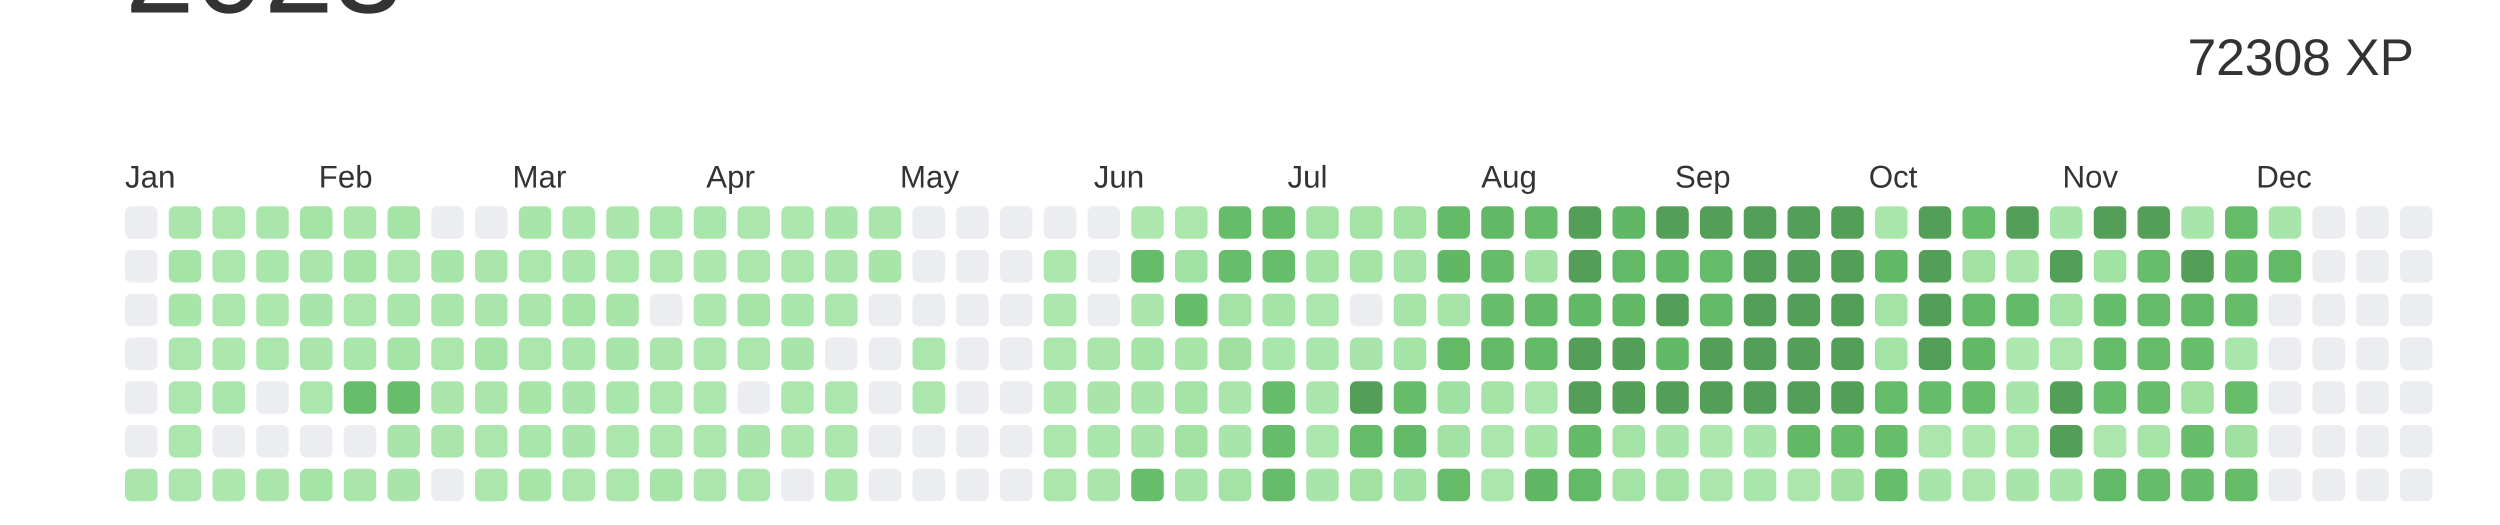
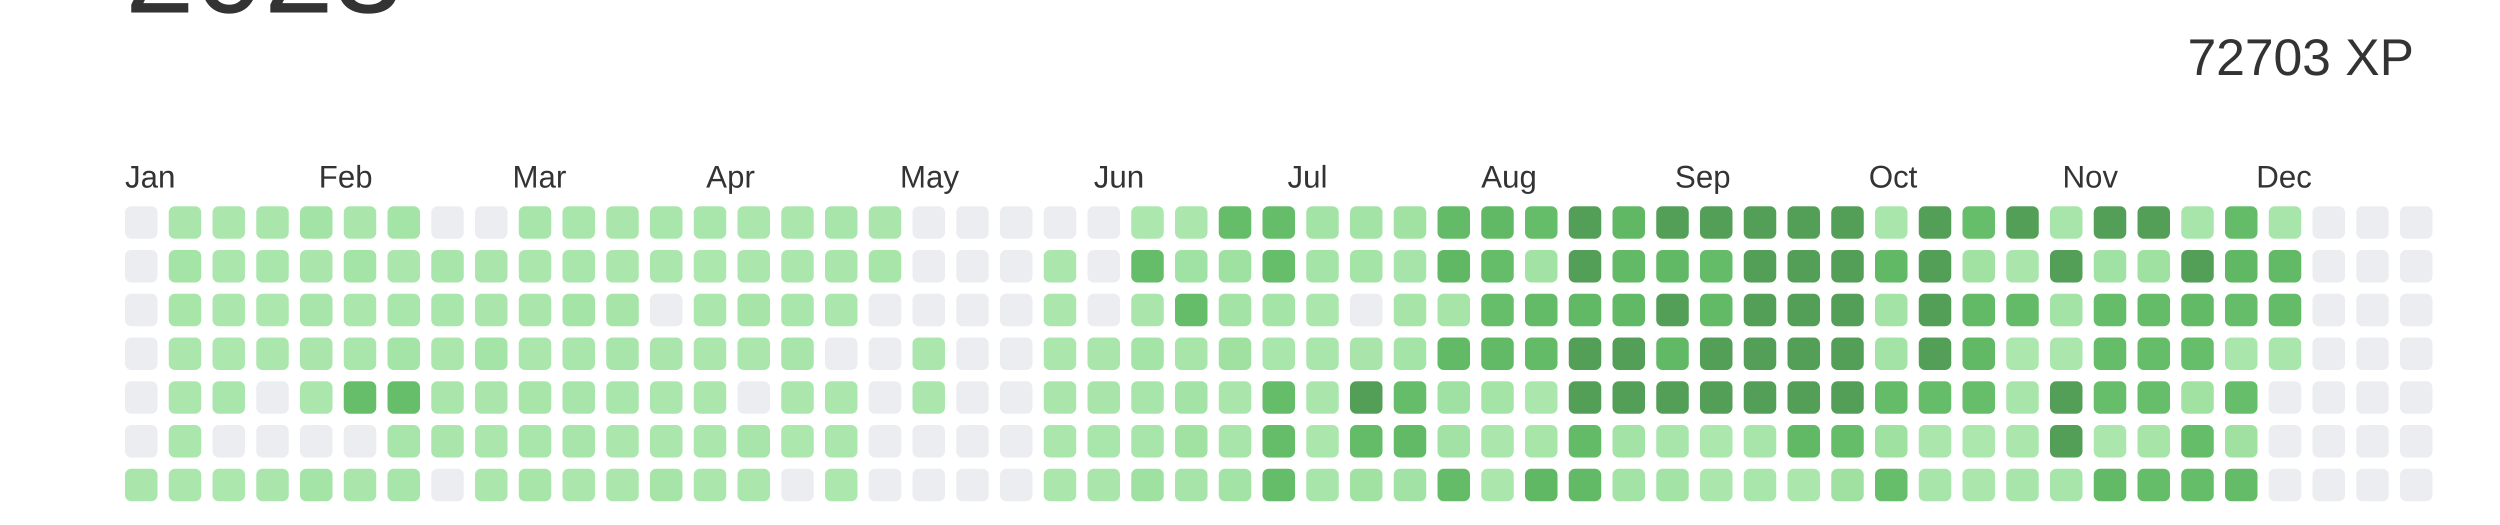
<svg xmlns="http://www.w3.org/2000/svg" baseProfile="full" height="42mm" version="1.1" viewBox="0,0,200,42" width="200mm">
  <defs />
  <rect fill="#ffffff" height="42" width="200" x="0" y="0" />
  <text alignment-baseline="hanging" fill="#333333" style="font-size:10.0px; font-family:Arial;" x="10" y="1">2023</text>
-   <text alignment-baseline="hanging" fill="#333333" style="font-size:4.125px; font-family:Arial;" x="175" y="6">72308 XP</text>
+   <text alignment-baseline="hanging" fill="#333333" style="font-size:4.125px; font-family:Arial;" x="175" y="6">72703 XP</text>
  <text fill="#333333" style="font-size:2.5px; font-family:Arial" x="10.0" y="15">Jan</text>
  <text fill="#333333" style="font-size:2.5px; font-family:Arial" x="25.5" y="15">Feb</text>
  <text fill="#333333" style="font-size:2.5px; font-family:Arial" x="41.0" y="15">Mar</text>
  <text fill="#333333" style="font-size:2.5px; font-family:Arial" x="56.5" y="15">Apr</text>
  <text fill="#333333" style="font-size:2.5px; font-family:Arial" x="72.0" y="15">May</text>
  <text fill="#333333" style="font-size:2.5px; font-family:Arial" x="87.5" y="15">Jun</text>
  <text fill="#333333" style="font-size:2.5px; font-family:Arial" x="103.0" y="15">Jul</text>
  <text fill="#333333" style="font-size:2.5px; font-family:Arial" x="118.5" y="15">Aug</text>
  <text fill="#333333" style="font-size:2.5px; font-family:Arial" x="134.0" y="15">Sep</text>
  <text fill="#333333" style="font-size:2.5px; font-family:Arial" x="149.5" y="15">Oct</text>
  <text fill="#333333" style="font-size:2.5px; font-family:Arial" x="165.0" y="15">Nov</text>
  <text fill="#333333" style="font-size:2.5px; font-family:Arial" x="180.5" y="15">Dec</text>
  <rect fill="#EBEDF0" height="2.6" rx="0.5" ry="0.5" width="2.6" x="10.0" y="16.5" />
  <rect fill="#EBEDF0" height="2.6" rx="0.5" ry="0.5" width="2.6" x="10.0" y="20.0" />
  <rect fill="#EBEDF0" height="2.6" rx="0.5" ry="0.5" width="2.6" x="10.0" y="23.5" />
  <rect fill="#EBEDF0" height="2.6" rx="0.5" ry="0.5" width="2.6" x="10.0" y="27.0" />
  <rect fill="#EBEDF0" height="2.6" rx="0.5" ry="0.5" width="2.6" x="10.0" y="30.5" />
  <rect fill="#EBEDF0" height="2.6" rx="0.5" ry="0.5" width="2.6" x="10.0" y="34.0" />
  <rect fill="#aae6ac" height="2.6" rx="0.5" ry="0.5" width="2.6" x="10.0" y="37.5" />
  <rect fill="#aae6ac" height="2.6" rx="0.5" ry="0.5" width="2.6" x="13.5" y="16.5" />
  <rect fill="#a5e4a7" height="2.6" rx="0.5" ry="0.5" width="2.6" x="13.5" y="20.0" />
  <rect fill="#a7e5a9" height="2.6" rx="0.5" ry="0.5" width="2.6" x="13.5" y="23.5" />
  <rect fill="#abe7ad" height="2.6" rx="0.5" ry="0.5" width="2.6" x="13.5" y="27.0" />
  <rect fill="#abe7ad" height="2.6" rx="0.5" ry="0.5" width="2.6" x="13.5" y="30.5" />
  <rect fill="#abe7ad" height="2.6" rx="0.5" ry="0.5" width="2.6" x="13.5" y="34.0" />
  <rect fill="#abe7ad" height="2.6" rx="0.5" ry="0.5" width="2.6" x="13.5" y="37.5" />
  <rect fill="#abe6ad" height="2.6" rx="0.5" ry="0.5" width="2.6" x="17.0" y="16.5" />
  <rect fill="#abe6ad" height="2.6" rx="0.5" ry="0.5" width="2.6" x="17.0" y="20.0" />
  <rect fill="#abe7ad" height="2.6" rx="0.5" ry="0.5" width="2.6" x="17.0" y="23.5" />
  <rect fill="#ace7ae" height="2.6" rx="0.5" ry="0.5" width="2.6" x="17.0" y="27.0" />
  <rect fill="#a9e6ab" height="2.6" rx="0.5" ry="0.5" width="2.6" x="17.0" y="30.5" />
  <rect fill="#EBEDF0" height="2.6" rx="0.5" ry="0.5" width="2.6" x="17.0" y="34.0" />
  <rect fill="#ace7ae" height="2.6" rx="0.5" ry="0.5" width="2.6" x="17.0" y="37.5" />
  <rect fill="#aae6ac" height="2.6" rx="0.5" ry="0.5" width="2.6" x="20.5" y="16.5" />
  <rect fill="#a9e6ab" height="2.6" rx="0.5" ry="0.5" width="2.6" x="20.5" y="20.0" />
  <rect fill="#ace7ae" height="2.6" rx="0.5" ry="0.5" width="2.6" x="20.5" y="23.5" />
  <rect fill="#abe7ad" height="2.6" rx="0.5" ry="0.5" width="2.6" x="20.5" y="27.0" />
  <rect fill="#EBEDF0" height="2.6" rx="0.5" ry="0.5" width="2.6" x="20.5" y="30.5" />
  <rect fill="#EBEDF0" height="2.6" rx="0.5" ry="0.5" width="2.6" x="20.5" y="34.0" />
  <rect fill="#aae6ac" height="2.6" rx="0.5" ry="0.5" width="2.6" x="20.5" y="37.5" />
  <rect fill="#a4e3a6" height="2.6" rx="0.5" ry="0.5" width="2.6" x="24.0" y="16.5" />
  <rect fill="#aae6ac" height="2.6" rx="0.5" ry="0.5" width="2.6" x="24.0" y="20.0" />
  <rect fill="#a8e5aa" height="2.6" rx="0.5" ry="0.5" width="2.6" x="24.0" y="23.5" />
  <rect fill="#aae6ac" height="2.6" rx="0.5" ry="0.5" width="2.6" x="24.0" y="27.0" />
  <rect fill="#abe6ad" height="2.6" rx="0.5" ry="0.5" width="2.6" x="24.0" y="30.5" />
  <rect fill="#EBEDF0" height="2.6" rx="0.5" ry="0.5" width="2.6" x="24.0" y="34.0" />
  <rect fill="#a4e4a7" height="2.6" rx="0.5" ry="0.5" width="2.6" x="24.0" y="37.5" />
  <rect fill="#aae6ac" height="2.6" rx="0.5" ry="0.5" width="2.6" x="27.5" y="16.5" />
  <rect fill="#a5e4a7" height="2.6" rx="0.5" ry="0.5" width="2.6" x="27.5" y="20.0" />
  <rect fill="#abe6ad" height="2.6" rx="0.5" ry="0.5" width="2.6" x="27.5" y="23.5" />
  <rect fill="#a9e6ab" height="2.6" rx="0.5" ry="0.5" width="2.6" x="27.5" y="27.0" />
  <rect fill="#66be6a" height="2.6" rx="0.5" ry="0.5" width="2.6" x="27.5" y="30.5" />
  <rect fill="#EBEDF0" height="2.6" rx="0.5" ry="0.5" width="2.6" x="27.5" y="34.0" />
  <rect fill="#aae6ac" height="2.6" rx="0.5" ry="0.5" width="2.6" x="27.5" y="37.5" />
  <rect fill="#a5e4a7" height="2.6" rx="0.5" ry="0.5" width="2.6" x="31.0" y="16.5" />
  <rect fill="#abe7ad" height="2.6" rx="0.5" ry="0.5" width="2.6" x="31.0" y="20.0" />
  <rect fill="#a9e6ab" height="2.6" rx="0.5" ry="0.5" width="2.6" x="31.0" y="23.5" />
  <rect fill="#a4e4a7" height="2.6" rx="0.5" ry="0.5" width="2.6" x="31.0" y="27.0" />
  <rect fill="#66be6a" height="2.6" rx="0.5" ry="0.5" width="2.6" x="31.0" y="30.5" />
  <rect fill="#a8e5aa" height="2.6" rx="0.5" ry="0.5" width="2.6" x="31.0" y="34.0" />
  <rect fill="#a7e5aa" height="2.6" rx="0.5" ry="0.5" width="2.6" x="31.0" y="37.5" />
  <rect fill="#EBEDF0" height="2.6" rx="0.5" ry="0.5" width="2.6" x="34.5" y="16.5" />
  <rect fill="#a8e5ab" height="2.6" rx="0.5" ry="0.5" width="2.6" x="34.5" y="20.0" />
  <rect fill="#a9e6ab" height="2.6" rx="0.5" ry="0.5" width="2.6" x="34.5" y="23.5" />
  <rect fill="#abe6ad" height="2.6" rx="0.5" ry="0.5" width="2.6" x="34.5" y="27.0" />
  <rect fill="#aae6ac" height="2.6" rx="0.5" ry="0.5" width="2.6" x="34.5" y="30.5" />
  <rect fill="#aae6ac" height="2.6" rx="0.5" ry="0.5" width="2.6" x="34.5" y="34.0" />
  <rect fill="#EBEDF0" height="2.6" rx="0.5" ry="0.5" width="2.6" x="34.5" y="37.5" />
  <rect fill="#EBEDF0" height="2.6" rx="0.5" ry="0.5" width="2.6" x="38.0" y="16.5" />
  <rect fill="#aae6ac" height="2.6" rx="0.5" ry="0.5" width="2.6" x="38.0" y="20.0" />
  <rect fill="#aae6ac" height="2.6" rx="0.5" ry="0.5" width="2.6" x="38.0" y="23.5" />
  <rect fill="#a5e4a7" height="2.6" rx="0.5" ry="0.5" width="2.6" x="38.0" y="27.0" />
  <rect fill="#aae6ac" height="2.6" rx="0.5" ry="0.5" width="2.6" x="38.0" y="30.5" />
  <rect fill="#abe7ad" height="2.6" rx="0.5" ry="0.5" width="2.6" x="38.0" y="34.0" />
  <rect fill="#abe6ad" height="2.6" rx="0.5" ry="0.5" width="2.6" x="38.0" y="37.5" />
  <rect fill="#a8e5aa" height="2.6" rx="0.5" ry="0.5" width="2.6" x="41.5" y="16.5" />
  <rect fill="#abe7ad" height="2.6" rx="0.5" ry="0.5" width="2.6" x="41.5" y="20.0" />
  <rect fill="#aae6ac" height="2.6" rx="0.5" ry="0.5" width="2.6" x="41.5" y="23.5" />
  <rect fill="#abe7ad" height="2.6" rx="0.5" ry="0.5" width="2.6" x="41.5" y="27.0" />
  <rect fill="#a7e5a9" height="2.6" rx="0.5" ry="0.5" width="2.6" x="41.5" y="30.5" />
  <rect fill="#a9e6ab" height="2.6" rx="0.5" ry="0.5" width="2.6" x="41.5" y="34.0" />
  <rect fill="#a7e5a9" height="2.6" rx="0.5" ry="0.5" width="2.6" x="41.5" y="37.5" />
  <rect fill="#a9e6ab" height="2.6" rx="0.5" ry="0.5" width="2.6" x="45.0" y="16.5" />
  <rect fill="#a9e6ab" height="2.6" rx="0.5" ry="0.5" width="2.6" x="45.0" y="20.0" />
  <rect fill="#a4e4a7" height="2.6" rx="0.5" ry="0.5" width="2.6" x="45.0" y="23.5" />
  <rect fill="#a9e6ab" height="2.6" rx="0.5" ry="0.5" width="2.6" x="45.0" y="27.0" />
  <rect fill="#a8e5aa" height="2.6" rx="0.5" ry="0.5" width="2.6" x="45.0" y="30.5" />
  <rect fill="#a8e5aa" height="2.6" rx="0.5" ry="0.5" width="2.6" x="45.0" y="34.0" />
  <rect fill="#abe7ad" height="2.6" rx="0.5" ry="0.5" width="2.6" x="45.0" y="37.5" />
  <rect fill="#aae6ac" height="2.6" rx="0.5" ry="0.5" width="2.6" x="48.5" y="16.5" />
  <rect fill="#abe7ad" height="2.6" rx="0.5" ry="0.5" width="2.6" x="48.5" y="20.0" />
  <rect fill="#a6e4a8" height="2.6" rx="0.5" ry="0.5" width="2.6" x="48.5" y="23.5" />
  <rect fill="#a8e5aa" height="2.6" rx="0.5" ry="0.5" width="2.6" x="48.5" y="27.0" />
  <rect fill="#a9e6ab" height="2.6" rx="0.5" ry="0.5" width="2.6" x="48.5" y="30.5" />
  <rect fill="#abe7ad" height="2.6" rx="0.5" ry="0.5" width="2.6" x="48.5" y="34.0" />
  <rect fill="#abe6ad" height="2.6" rx="0.5" ry="0.5" width="2.6" x="48.5" y="37.5" />
  <rect fill="#a9e6ab" height="2.6" rx="0.5" ry="0.5" width="2.6" x="52.0" y="16.5" />
  <rect fill="#abe6ad" height="2.6" rx="0.5" ry="0.5" width="2.6" x="52.0" y="20.0" />
  <rect fill="#EBEDF0" height="2.6" rx="0.5" ry="0.5" width="2.6" x="52.0" y="23.5" />
  <rect fill="#aae6ac" height="2.6" rx="0.5" ry="0.5" width="2.6" x="52.0" y="27.0" />
  <rect fill="#abe7ad" height="2.6" rx="0.5" ry="0.5" width="2.6" x="52.0" y="30.5" />
  <rect fill="#abe6ad" height="2.6" rx="0.5" ry="0.5" width="2.6" x="52.0" y="34.0" />
  <rect fill="#a6e4a8" height="2.6" rx="0.5" ry="0.5" width="2.6" x="52.0" y="37.5" />
  <rect fill="#a9e6ab" height="2.6" rx="0.5" ry="0.5" width="2.6" x="55.5" y="16.5" />
  <rect fill="#ace7ae" height="2.6" rx="0.5" ry="0.5" width="2.6" x="55.5" y="20.0" />
  <rect fill="#abe7ad" height="2.6" rx="0.5" ry="0.5" width="2.6" x="55.5" y="23.5" />
  <rect fill="#abe6ad" height="2.6" rx="0.5" ry="0.5" width="2.6" x="55.5" y="27.0" />
  <rect fill="#abe7ad" height="2.6" rx="0.5" ry="0.5" width="2.6" x="55.5" y="30.5" />
  <rect fill="#abe7ad" height="2.6" rx="0.5" ry="0.5" width="2.6" x="55.5" y="34.0" />
  <rect fill="#abe7ad" height="2.6" rx="0.5" ry="0.5" width="2.6" x="55.5" y="37.5" />
  <rect fill="#abe6ad" height="2.6" rx="0.5" ry="0.5" width="2.6" x="59.0" y="16.5" />
  <rect fill="#abe6ad" height="2.6" rx="0.5" ry="0.5" width="2.6" x="59.0" y="20.0" />
  <rect fill="#a6e4a8" height="2.6" rx="0.5" ry="0.5" width="2.6" x="59.0" y="23.5" />
  <rect fill="#abe7ad" height="2.6" rx="0.5" ry="0.5" width="2.6" x="59.0" y="27.0" />
  <rect fill="#EBEDF0" height="2.6" rx="0.5" ry="0.5" width="2.6" x="59.0" y="30.5" />
  <rect fill="#a8e5aa" height="2.6" rx="0.5" ry="0.5" width="2.6" x="59.0" y="34.0" />
  <rect fill="#abe7ad" height="2.6" rx="0.5" ry="0.5" width="2.6" x="59.0" y="37.5" />
  <rect fill="#abe7ad" height="2.6" rx="0.5" ry="0.5" width="2.6" x="62.5" y="16.5" />
  <rect fill="#abe7ad" height="2.6" rx="0.5" ry="0.5" width="2.6" x="62.5" y="20.0" />
  <rect fill="#a9e6ab" height="2.6" rx="0.5" ry="0.5" width="2.6" x="62.5" y="23.5" />
  <rect fill="#a8e5aa" height="2.6" rx="0.5" ry="0.5" width="2.6" x="62.5" y="27.0" />
  <rect fill="#abe6ad" height="2.6" rx="0.5" ry="0.5" width="2.6" x="62.5" y="30.5" />
  <rect fill="#ace7ae" height="2.6" rx="0.5" ry="0.5" width="2.6" x="62.5" y="34.0" />
  <rect fill="#EBEDF0" height="2.6" rx="0.5" ry="0.5" width="2.6" x="62.5" y="37.5" />
  <rect fill="#a8e5aa" height="2.6" rx="0.5" ry="0.5" width="2.6" x="66.0" y="16.5" />
  <rect fill="#aae6ac" height="2.6" rx="0.5" ry="0.5" width="2.6" x="66.0" y="20.0" />
  <rect fill="#abe7ad" height="2.6" rx="0.5" ry="0.5" width="2.6" x="66.0" y="23.5" />
  <rect fill="#EBEDF0" height="2.6" rx="0.5" ry="0.5" width="2.6" x="66.0" y="27.0" />
  <rect fill="#abe7ad" height="2.6" rx="0.5" ry="0.5" width="2.6" x="66.0" y="30.5" />
  <rect fill="#abe6ad" height="2.6" rx="0.5" ry="0.5" width="2.6" x="66.0" y="34.0" />
  <rect fill="#ace7ae" height="2.6" rx="0.5" ry="0.5" width="2.6" x="66.0" y="37.5" />
  <rect fill="#aae6ac" height="2.6" rx="0.5" ry="0.5" width="2.6" x="69.5" y="16.5" />
  <rect fill="#a7e5a9" height="2.6" rx="0.5" ry="0.5" width="2.6" x="69.5" y="20.0" />
  <rect fill="#EBEDF0" height="2.6" rx="0.5" ry="0.5" width="2.6" x="69.5" y="23.5" />
  <rect fill="#EBEDF0" height="2.6" rx="0.5" ry="0.5" width="2.6" x="69.5" y="27.0" />
  <rect fill="#EBEDF0" height="2.6" rx="0.5" ry="0.5" width="2.6" x="69.5" y="30.5" />
  <rect fill="#EBEDF0" height="2.6" rx="0.5" ry="0.5" width="2.6" x="69.5" y="34.0" />
  <rect fill="#EBEDF0" height="2.6" rx="0.5" ry="0.5" width="2.6" x="69.5" y="37.5" />
  <rect fill="#EBEDF0" height="2.6" rx="0.5" ry="0.5" width="2.6" x="73.0" y="16.5" />
  <rect fill="#EBEDF0" height="2.6" rx="0.5" ry="0.5" width="2.6" x="73.0" y="20.0" />
  <rect fill="#EBEDF0" height="2.6" rx="0.5" ry="0.5" width="2.6" x="73.0" y="23.5" />
  <rect fill="#abe7ad" height="2.6" rx="0.5" ry="0.5" width="2.6" x="73.0" y="27.0" />
  <rect fill="#abe7ad" height="2.6" rx="0.5" ry="0.5" width="2.6" x="73.0" y="30.5" />
  <rect fill="#EBEDF0" height="2.6" rx="0.5" ry="0.5" width="2.6" x="73.0" y="34.0" />
  <rect fill="#EBEDF0" height="2.6" rx="0.5" ry="0.5" width="2.6" x="73.0" y="37.5" />
  <rect fill="#EBEDF0" height="2.6" rx="0.5" ry="0.5" width="2.6" x="76.5" y="16.5" />
  <rect fill="#EBEDF0" height="2.6" rx="0.5" ry="0.5" width="2.6" x="76.5" y="20.0" />
  <rect fill="#EBEDF0" height="2.6" rx="0.5" ry="0.5" width="2.6" x="76.5" y="23.5" />
  <rect fill="#EBEDF0" height="2.6" rx="0.5" ry="0.5" width="2.6" x="76.5" y="27.0" />
  <rect fill="#EBEDF0" height="2.6" rx="0.5" ry="0.5" width="2.6" x="76.5" y="30.5" />
  <rect fill="#EBEDF0" height="2.6" rx="0.5" ry="0.5" width="2.6" x="76.5" y="34.0" />
  <rect fill="#EBEDF0" height="2.6" rx="0.5" ry="0.5" width="2.6" x="76.5" y="37.5" />
  <rect fill="#EBEDF0" height="2.6" rx="0.5" ry="0.5" width="2.6" x="80.0" y="16.5" />
  <rect fill="#EBEDF0" height="2.6" rx="0.5" ry="0.5" width="2.6" x="80.0" y="20.0" />
  <rect fill="#EBEDF0" height="2.6" rx="0.5" ry="0.5" width="2.6" x="80.0" y="23.5" />
  <rect fill="#EBEDF0" height="2.6" rx="0.5" ry="0.5" width="2.6" x="80.0" y="27.0" />
  <rect fill="#EBEDF0" height="2.6" rx="0.5" ry="0.5" width="2.6" x="80.0" y="30.5" />
  <rect fill="#EBEDF0" height="2.6" rx="0.5" ry="0.5" width="2.6" x="80.0" y="34.0" />
  <rect fill="#EBEDF0" height="2.6" rx="0.5" ry="0.5" width="2.6" x="80.0" y="37.5" />
  <rect fill="#EBEDF0" height="2.6" rx="0.5" ry="0.5" width="2.6" x="83.5" y="16.5" />
  <rect fill="#abe7ad" height="2.6" rx="0.5" ry="0.5" width="2.6" x="83.5" y="20.0" />
  <rect fill="#abe6ad" height="2.6" rx="0.5" ry="0.5" width="2.6" x="83.5" y="23.5" />
  <rect fill="#abe6ad" height="2.6" rx="0.5" ry="0.5" width="2.6" x="83.5" y="27.0" />
  <rect fill="#aae6ac" height="2.6" rx="0.5" ry="0.5" width="2.6" x="83.5" y="30.5" />
  <rect fill="#abe6ad" height="2.6" rx="0.5" ry="0.5" width="2.6" x="83.5" y="34.0" />
  <rect fill="#abe7ad" height="2.6" rx="0.5" ry="0.5" width="2.6" x="83.5" y="37.5" />
  <rect fill="#EBEDF0" height="2.6" rx="0.5" ry="0.5" width="2.6" x="87.0" y="16.5" />
  <rect fill="#EBEDF0" height="2.6" rx="0.5" ry="0.5" width="2.6" x="87.0" y="20.0" />
  <rect fill="#EBEDF0" height="2.6" rx="0.5" ry="0.5" width="2.6" x="87.0" y="23.5" />
  <rect fill="#aae6ac" height="2.6" rx="0.5" ry="0.5" width="2.6" x="87.0" y="27.0" />
  <rect fill="#a9e5ab" height="2.6" rx="0.5" ry="0.5" width="2.6" x="87.0" y="30.5" />
  <rect fill="#a9e6ab" height="2.6" rx="0.5" ry="0.5" width="2.6" x="87.0" y="34.0" />
  <rect fill="#aae6ac" height="2.6" rx="0.5" ry="0.5" width="2.6" x="87.0" y="37.5" />
  <rect fill="#ace7ae" height="2.6" rx="0.5" ry="0.5" width="2.6" x="90.5" y="16.5" />
  <rect fill="#65bd69" height="2.6" rx="0.5" ry="0.5" width="2.6" x="90.5" y="20.0" />
  <rect fill="#aae6ac" height="2.6" rx="0.5" ry="0.5" width="2.6" x="90.5" y="23.5" />
  <rect fill="#a4e4a7" height="2.6" rx="0.5" ry="0.5" width="2.6" x="90.5" y="27.0" />
  <rect fill="#a8e5aa" height="2.6" rx="0.5" ry="0.5" width="2.6" x="90.5" y="30.5" />
  <rect fill="#a8e5aa" height="2.6" rx="0.5" ry="0.5" width="2.6" x="90.5" y="34.0" />
-   <rect fill="#66be6b" height="2.6" rx="0.5" ry="0.5" width="2.6" x="90.5" y="37.5" />
+   <rect fill="#9fe1a1" height="2.6" rx="0.5" ry="0.5" width="2.6" x="90.5" y="37.5" />
  <rect fill="#abe6ad" height="2.6" rx="0.5" ry="0.5" width="2.6" x="94.0" y="16.5" />
  <rect fill="#a0e2a3" height="2.6" rx="0.5" ry="0.5" width="2.6" x="94.0" y="20.0" />
  <rect fill="#65bd6a" height="2.6" rx="0.5" ry="0.5" width="2.6" x="94.0" y="23.5" />
  <rect fill="#a7e5a9" height="2.6" rx="0.5" ry="0.5" width="2.6" x="94.0" y="27.0" />
  <rect fill="#a3e3a5" height="2.6" rx="0.5" ry="0.5" width="2.6" x="94.0" y="30.5" />
  <rect fill="#a1e2a3" height="2.6" rx="0.5" ry="0.5" width="2.6" x="94.0" y="34.0" />
  <rect fill="#a6e4a9" height="2.6" rx="0.5" ry="0.5" width="2.6" x="94.0" y="37.5" />
  <rect fill="#65bc69" height="2.6" rx="0.5" ry="0.5" width="2.6" x="97.5" y="16.5" />
-   <rect fill="#66be6b" height="2.6" rx="0.5" ry="0.5" width="2.6" x="97.5" y="20.0" />
+   <rect fill="#9fe1a1" height="2.6" rx="0.5" ry="0.5" width="2.6" x="97.5" y="20.0" />
  <rect fill="#a3e3a5" height="2.6" rx="0.5" ry="0.5" width="2.6" x="97.5" y="23.5" />
  <rect fill="#a0e1a2" height="2.6" rx="0.5" ry="0.5" width="2.6" x="97.5" y="27.0" />
  <rect fill="#aae6ac" height="2.6" rx="0.5" ry="0.5" width="2.6" x="97.5" y="30.5" />
  <rect fill="#a8e5aa" height="2.6" rx="0.5" ry="0.5" width="2.6" x="97.5" y="34.0" />
  <rect fill="#a3e3a5" height="2.6" rx="0.5" ry="0.5" width="2.6" x="97.5" y="37.5" />
  <rect fill="#65bd6a" height="2.6" rx="0.5" ry="0.5" width="2.6" x="101.0" y="16.5" />
  <rect fill="#66be6b" height="2.6" rx="0.5" ry="0.5" width="2.6" x="101.0" y="20.0" />
  <rect fill="#a5e4a7" height="2.6" rx="0.5" ry="0.5" width="2.6" x="101.0" y="23.5" />
  <rect fill="#a9e6ab" height="2.6" rx="0.5" ry="0.5" width="2.6" x="101.0" y="27.0" />
  <rect fill="#65bd6a" height="2.6" rx="0.5" ry="0.5" width="2.6" x="101.0" y="30.5" />
  <rect fill="#65bc69" height="2.6" rx="0.5" ry="0.5" width="2.6" x="101.0" y="34.0" />
  <rect fill="#65bd6a" height="2.6" rx="0.5" ry="0.5" width="2.6" x="101.0" y="37.5" />
  <rect fill="#a4e3a6" height="2.6" rx="0.5" ry="0.5" width="2.6" x="104.5" y="16.5" />
  <rect fill="#a5e4a7" height="2.6" rx="0.5" ry="0.5" width="2.6" x="104.5" y="20.0" />
  <rect fill="#abe7ad" height="2.6" rx="0.5" ry="0.5" width="2.6" x="104.5" y="23.5" />
  <rect fill="#a9e6ab" height="2.6" rx="0.5" ry="0.5" width="2.6" x="104.5" y="27.0" />
  <rect fill="#aae6ac" height="2.6" rx="0.5" ry="0.5" width="2.6" x="104.5" y="30.5" />
  <rect fill="#abe7ad" height="2.6" rx="0.5" ry="0.5" width="2.6" x="104.5" y="34.0" />
  <rect fill="#a7e5aa" height="2.6" rx="0.5" ry="0.5" width="2.6" x="104.5" y="37.5" />
  <rect fill="#a4e3a6" height="2.6" rx="0.5" ry="0.5" width="2.6" x="108.0" y="16.5" />
  <rect fill="#a5e4a7" height="2.6" rx="0.5" ry="0.5" width="2.6" x="108.0" y="20.0" />
  <rect fill="#EBEDF0" height="2.6" rx="0.5" ry="0.5" width="2.6" x="108.0" y="23.5" />
  <rect fill="#a9e5ab" height="2.6" rx="0.5" ry="0.5" width="2.6" x="108.0" y="27.0" />
  <rect fill="#549F57" height="2.6" rx="0.5" ry="0.5" width="2.6" x="108.0" y="30.5" />
  <rect fill="#64bc69" height="2.6" rx="0.5" ry="0.5" width="2.6" x="108.0" y="34.0" />
  <rect fill="#a1e2a3" height="2.6" rx="0.5" ry="0.5" width="2.6" x="108.0" y="37.5" />
  <rect fill="#a1e2a3" height="2.6" rx="0.5" ry="0.5" width="2.6" x="111.5" y="16.5" />
  <rect fill="#a6e4a9" height="2.6" rx="0.5" ry="0.5" width="2.6" x="111.5" y="20.0" />
  <rect fill="#a6e4a8" height="2.6" rx="0.5" ry="0.5" width="2.6" x="111.5" y="23.5" />
  <rect fill="#a4e4a7" height="2.6" rx="0.5" ry="0.5" width="2.6" x="111.5" y="27.0" />
  <rect fill="#65bd6a" height="2.6" rx="0.5" ry="0.5" width="2.6" x="111.5" y="30.5" />
  <rect fill="#62ba67" height="2.6" rx="0.5" ry="0.5" width="2.6" x="111.5" y="34.0" />
  <rect fill="#a2e3a5" height="2.6" rx="0.5" ry="0.5" width="2.6" x="111.5" y="37.5" />
  <rect fill="#63bb68" height="2.6" rx="0.5" ry="0.5" width="2.6" x="115.0" y="16.5" />
  <rect fill="#60b865" height="2.6" rx="0.5" ry="0.5" width="2.6" x="115.0" y="20.0" />
  <rect fill="#a6e4a8" height="2.6" rx="0.5" ry="0.5" width="2.6" x="115.0" y="23.5" />
  <rect fill="#62ba67" height="2.6" rx="0.5" ry="0.5" width="2.6" x="115.0" y="27.0" />
  <rect fill="#9fe1a2" height="2.6" rx="0.5" ry="0.5" width="2.6" x="115.0" y="30.5" />
  <rect fill="#a2e2a4" height="2.6" rx="0.5" ry="0.5" width="2.6" x="115.0" y="34.0" />
  <rect fill="#64bc69" height="2.6" rx="0.5" ry="0.5" width="2.6" x="115.0" y="37.5" />
  <rect fill="#61b966" height="2.6" rx="0.5" ry="0.5" width="2.6" x="118.5" y="16.5" />
  <rect fill="#65bd6a" height="2.6" rx="0.5" ry="0.5" width="2.6" x="118.5" y="20.0" />
  <rect fill="#66bd6a" height="2.6" rx="0.5" ry="0.5" width="2.6" x="118.5" y="23.5" />
  <rect fill="#62ba67" height="2.6" rx="0.5" ry="0.5" width="2.6" x="118.5" y="27.0" />
  <rect fill="#a5e4a7" height="2.6" rx="0.5" ry="0.5" width="2.6" x="118.5" y="30.5" />
  <rect fill="#abe6ad" height="2.6" rx="0.5" ry="0.5" width="2.6" x="118.5" y="34.0" />
  <rect fill="#abe7ad" height="2.6" rx="0.5" ry="0.5" width="2.6" x="118.5" y="37.5" />
  <rect fill="#65bd6a" height="2.6" rx="0.5" ry="0.5" width="2.6" x="122.0" y="16.5" />
  <rect fill="#a2e3a5" height="2.6" rx="0.5" ry="0.5" width="2.6" x="122.0" y="20.0" />
  <rect fill="#63bb68" height="2.6" rx="0.5" ry="0.5" width="2.6" x="122.0" y="23.5" />
  <rect fill="#63bb68" height="2.6" rx="0.5" ry="0.5" width="2.6" x="122.0" y="27.0" />
  <rect fill="#abe7ad" height="2.6" rx="0.5" ry="0.5" width="2.6" x="122.0" y="30.5" />
  <rect fill="#a7e5a9" height="2.6" rx="0.5" ry="0.5" width="2.6" x="122.0" y="34.0" />
  <rect fill="#60b764" height="2.6" rx="0.5" ry="0.5" width="2.6" x="122.0" y="37.5" />
  <rect fill="#549F57" height="2.6" rx="0.5" ry="0.5" width="2.6" x="125.5" y="16.5" />
  <rect fill="#549F57" height="2.6" rx="0.5" ry="0.5" width="2.6" x="125.5" y="20.0" />
  <rect fill="#61b966" height="2.6" rx="0.5" ry="0.5" width="2.6" x="125.5" y="23.5" />
  <rect fill="#549F57" height="2.6" rx="0.5" ry="0.5" width="2.6" x="125.5" y="27.0" />
  <rect fill="#549F57" height="2.6" rx="0.5" ry="0.5" width="2.6" x="125.5" y="30.5" />
  <rect fill="#63bb68" height="2.6" rx="0.5" ry="0.5" width="2.6" x="125.5" y="34.0" />
  <rect fill="#62ba67" height="2.6" rx="0.5" ry="0.5" width="2.6" x="125.5" y="37.5" />
  <rect fill="#60b865" height="2.6" rx="0.5" ry="0.5" width="2.6" x="129.0" y="16.5" />
  <rect fill="#62ba67" height="2.6" rx="0.5" ry="0.5" width="2.6" x="129.0" y="20.0" />
  <rect fill="#61b966" height="2.6" rx="0.5" ry="0.5" width="2.6" x="129.0" y="23.5" />
  <rect fill="#549F57" height="2.6" rx="0.5" ry="0.5" width="2.6" x="129.0" y="27.0" />
  <rect fill="#549F57" height="2.6" rx="0.5" ry="0.5" width="2.6" x="129.0" y="30.5" />
  <rect fill="#a3e3a5" height="2.6" rx="0.5" ry="0.5" width="2.6" x="129.0" y="34.0" />
  <rect fill="#a4e3a6" height="2.6" rx="0.5" ry="0.5" width="2.6" x="129.0" y="37.5" />
  <rect fill="#549F57" height="2.6" rx="0.5" ry="0.5" width="2.6" x="132.5" y="16.5" />
  <rect fill="#61b966" height="2.6" rx="0.5" ry="0.5" width="2.6" x="132.5" y="20.0" />
  <rect fill="#549F57" height="2.6" rx="0.5" ry="0.5" width="2.6" x="132.5" y="23.5" />
  <rect fill="#61b966" height="2.6" rx="0.5" ry="0.5" width="2.6" x="132.5" y="27.0" />
  <rect fill="#549F57" height="2.6" rx="0.5" ry="0.5" width="2.6" x="132.5" y="30.5" />
  <rect fill="#a8e5aa" height="2.6" rx="0.5" ry="0.5" width="2.6" x="132.5" y="34.0" />
  <rect fill="#a4e3a6" height="2.6" rx="0.5" ry="0.5" width="2.6" x="132.5" y="37.5" />
  <rect fill="#549F57" height="2.6" rx="0.5" ry="0.5" width="2.6" x="136.0" y="16.5" />
  <rect fill="#64bc69" height="2.6" rx="0.5" ry="0.5" width="2.6" x="136.0" y="20.0" />
  <rect fill="#62ba67" height="2.6" rx="0.5" ry="0.5" width="2.6" x="136.0" y="23.5" />
  <rect fill="#549F57" height="2.6" rx="0.5" ry="0.5" width="2.6" x="136.0" y="27.0" />
  <rect fill="#549F57" height="2.6" rx="0.5" ry="0.5" width="2.6" x="136.0" y="30.5" />
  <rect fill="#ace7ae" height="2.6" rx="0.5" ry="0.5" width="2.6" x="136.0" y="34.0" />
  <rect fill="#abe6ad" height="2.6" rx="0.5" ry="0.5" width="2.6" x="136.0" y="37.5" />
  <rect fill="#549F57" height="2.6" rx="0.5" ry="0.5" width="2.6" x="139.5" y="16.5" />
  <rect fill="#549F57" height="2.6" rx="0.5" ry="0.5" width="2.6" x="139.5" y="20.0" />
  <rect fill="#549F57" height="2.6" rx="0.5" ry="0.5" width="2.6" x="139.5" y="23.5" />
  <rect fill="#549F57" height="2.6" rx="0.5" ry="0.5" width="2.6" x="139.5" y="27.0" />
  <rect fill="#549F57" height="2.6" rx="0.5" ry="0.5" width="2.6" x="139.5" y="30.5" />
  <rect fill="#a8e5ab" height="2.6" rx="0.5" ry="0.5" width="2.6" x="139.5" y="34.0" />
  <rect fill="#a9e6ab" height="2.6" rx="0.5" ry="0.5" width="2.6" x="139.5" y="37.5" />
  <rect fill="#549F57" height="2.6" rx="0.5" ry="0.5" width="2.6" x="143.0" y="16.5" />
  <rect fill="#549F57" height="2.6" rx="0.5" ry="0.5" width="2.6" x="143.0" y="20.0" />
  <rect fill="#549F57" height="2.6" rx="0.5" ry="0.5" width="2.6" x="143.0" y="23.5" />
  <rect fill="#549F57" height="2.6" rx="0.5" ry="0.5" width="2.6" x="143.0" y="27.0" />
  <rect fill="#549F57" height="2.6" rx="0.5" ry="0.5" width="2.6" x="143.0" y="30.5" />
  <rect fill="#61b966" height="2.6" rx="0.5" ry="0.5" width="2.6" x="143.0" y="34.0" />
  <rect fill="#abe7ad" height="2.6" rx="0.5" ry="0.5" width="2.6" x="143.0" y="37.5" />
  <rect fill="#549F57" height="2.6" rx="0.5" ry="0.5" width="2.6" x="146.5" y="16.5" />
  <rect fill="#549F57" height="2.6" rx="0.5" ry="0.5" width="2.6" x="146.5" y="20.0" />
  <rect fill="#549F57" height="2.6" rx="0.5" ry="0.5" width="2.6" x="146.5" y="23.5" />
  <rect fill="#549F57" height="2.6" rx="0.5" ry="0.5" width="2.6" x="146.5" y="27.0" />
  <rect fill="#549F57" height="2.6" rx="0.5" ry="0.5" width="2.6" x="146.5" y="30.5" />
  <rect fill="#65bd6a" height="2.6" rx="0.5" ry="0.5" width="2.6" x="146.5" y="34.0" />
  <rect fill="#a0e1a2" height="2.6" rx="0.5" ry="0.5" width="2.6" x="146.5" y="37.5" />
  <rect fill="#a9e6ab" height="2.6" rx="0.5" ry="0.5" width="2.6" x="150.0" y="16.5" />
  <rect fill="#61b966" height="2.6" rx="0.5" ry="0.5" width="2.6" x="150.0" y="20.0" />
  <rect fill="#a4e3a6" height="2.6" rx="0.5" ry="0.5" width="2.6" x="150.0" y="23.5" />
  <rect fill="#a3e3a6" height="2.6" rx="0.5" ry="0.5" width="2.6" x="150.0" y="27.0" />
  <rect fill="#64bc69" height="2.6" rx="0.5" ry="0.5" width="2.6" x="150.0" y="30.5" />
-   <rect fill="#66be6b" height="2.6" rx="0.5" ry="0.5" width="2.6" x="150.0" y="34.0" />
+   <rect fill="#9fe1a1" height="2.6" rx="0.5" ry="0.5" width="2.6" x="150.0" y="34.0" />
  <rect fill="#66bd6a" height="2.6" rx="0.5" ry="0.5" width="2.6" x="150.0" y="37.5" />
  <rect fill="#549F57" height="2.6" rx="0.5" ry="0.5" width="2.6" x="153.5" y="16.5" />
  <rect fill="#549F57" height="2.6" rx="0.5" ry="0.5" width="2.6" x="153.5" y="20.0" />
  <rect fill="#549F57" height="2.6" rx="0.5" ry="0.5" width="2.6" x="153.5" y="23.5" />
  <rect fill="#549F57" height="2.6" rx="0.5" ry="0.5" width="2.6" x="153.5" y="27.0" />
  <rect fill="#65bc69" height="2.6" rx="0.5" ry="0.5" width="2.6" x="153.5" y="30.5" />
  <rect fill="#abe7ad" height="2.6" rx="0.5" ry="0.5" width="2.6" x="153.5" y="34.0" />
  <rect fill="#a8e5aa" height="2.6" rx="0.5" ry="0.5" width="2.6" x="153.5" y="37.5" />
  <rect fill="#66be6a" height="2.6" rx="0.5" ry="0.5" width="2.6" x="157.0" y="16.5" />
  <rect fill="#a1e2a3" height="2.6" rx="0.5" ry="0.5" width="2.6" x="157.0" y="20.0" />
  <rect fill="#62ba67" height="2.6" rx="0.5" ry="0.5" width="2.6" x="157.0" y="23.5" />
  <rect fill="#61b966" height="2.6" rx="0.5" ry="0.5" width="2.6" x="157.0" y="27.0" />
  <rect fill="#66be6a" height="2.6" rx="0.5" ry="0.5" width="2.6" x="157.0" y="30.5" />
  <rect fill="#ace7ae" height="2.6" rx="0.5" ry="0.5" width="2.6" x="157.0" y="34.0" />
  <rect fill="#abe7ad" height="2.6" rx="0.5" ry="0.5" width="2.6" x="157.0" y="37.5" />
  <rect fill="#549F57" height="2.6" rx="0.5" ry="0.5" width="2.6" x="160.5" y="16.5" />
  <rect fill="#aae6ac" height="2.6" rx="0.5" ry="0.5" width="2.6" x="160.5" y="20.0" />
  <rect fill="#63bb68" height="2.6" rx="0.5" ry="0.5" width="2.6" x="160.5" y="23.5" />
  <rect fill="#ace7ae" height="2.6" rx="0.5" ry="0.5" width="2.6" x="160.5" y="27.0" />
  <rect fill="#a8e5aa" height="2.6" rx="0.5" ry="0.5" width="2.6" x="160.5" y="30.5" />
  <rect fill="#abe7ad" height="2.6" rx="0.5" ry="0.5" width="2.6" x="160.5" y="34.0" />
  <rect fill="#a7e5aa" height="2.6" rx="0.5" ry="0.5" width="2.6" x="160.5" y="37.5" />
  <rect fill="#a8e5aa" height="2.6" rx="0.5" ry="0.5" width="2.6" x="164.0" y="16.5" />
  <rect fill="#549F57" height="2.6" rx="0.5" ry="0.5" width="2.6" x="164.0" y="20.0" />
  <rect fill="#a4e3a6" height="2.6" rx="0.5" ry="0.5" width="2.6" x="164.0" y="23.5" />
  <rect fill="#abe7ad" height="2.6" rx="0.5" ry="0.5" width="2.6" x="164.0" y="27.0" />
  <rect fill="#549F57" height="2.6" rx="0.5" ry="0.5" width="2.6" x="164.0" y="30.5" />
  <rect fill="#549F57" height="2.6" rx="0.5" ry="0.5" width="2.6" x="164.0" y="34.0" />
  <rect fill="#a8e5aa" height="2.6" rx="0.5" ry="0.5" width="2.6" x="164.0" y="37.5" />
  <rect fill="#549F57" height="2.6" rx="0.5" ry="0.5" width="2.6" x="167.5" y="16.5" />
  <rect fill="#a0e2a3" height="2.6" rx="0.5" ry="0.5" width="2.6" x="167.5" y="20.0" />
  <rect fill="#65bd6a" height="2.6" rx="0.5" ry="0.5" width="2.6" x="167.5" y="23.5" />
  <rect fill="#65bd6a" height="2.6" rx="0.5" ry="0.5" width="2.6" x="167.5" y="27.0" />
  <rect fill="#66bd6a" height="2.6" rx="0.5" ry="0.5" width="2.6" x="167.5" y="30.5" />
  <rect fill="#abe7ad" height="2.6" rx="0.5" ry="0.5" width="2.6" x="167.5" y="34.0" />
  <rect fill="#62ba67" height="2.6" rx="0.5" ry="0.5" width="2.6" x="167.5" y="37.5" />
  <rect fill="#549F57" height="2.6" rx="0.5" ry="0.5" width="2.6" x="171.0" y="16.5" />
-   <rect fill="#66be6b" height="2.6" rx="0.5" ry="0.5" width="2.6" x="171.0" y="20.0" />
+   <rect fill="#9fe1a1" height="2.6" rx="0.5" ry="0.5" width="2.6" x="171.0" y="20.0" />
  <rect fill="#64bb68" height="2.6" rx="0.5" ry="0.5" width="2.6" x="171.0" y="23.5" />
  <rect fill="#65bd6a" height="2.6" rx="0.5" ry="0.5" width="2.6" x="171.0" y="27.0" />
  <rect fill="#66be6b" height="2.6" rx="0.5" ry="0.5" width="2.6" x="171.0" y="30.5" />
  <rect fill="#a6e4a8" height="2.6" rx="0.5" ry="0.5" width="2.6" x="171.0" y="34.0" />
  <rect fill="#65bd6a" height="2.6" rx="0.5" ry="0.5" width="2.6" x="171.0" y="37.5" />
  <rect fill="#a8e5ab" height="2.6" rx="0.5" ry="0.5" width="2.6" x="174.5" y="16.5" />
  <rect fill="#549F57" height="2.6" rx="0.5" ry="0.5" width="2.6" x="174.5" y="20.0" />
  <rect fill="#62ba67" height="2.6" rx="0.5" ry="0.5" width="2.6" x="174.5" y="23.5" />
  <rect fill="#66be6b" height="2.6" rx="0.5" ry="0.5" width="2.6" x="174.5" y="27.0" />
  <rect fill="#a1e2a3" height="2.6" rx="0.5" ry="0.5" width="2.6" x="174.5" y="30.5" />
  <rect fill="#65bd6a" height="2.6" rx="0.5" ry="0.5" width="2.6" x="174.5" y="34.0" />
  <rect fill="#65bd6a" height="2.6" rx="0.5" ry="0.5" width="2.6" x="174.5" y="37.5" />
  <rect fill="#64bc69" height="2.6" rx="0.5" ry="0.5" width="2.6" x="178.0" y="16.5" />
  <rect fill="#60b764" height="2.6" rx="0.5" ry="0.5" width="2.6" x="178.0" y="20.0" />
  <rect fill="#65bd6a" height="2.6" rx="0.5" ry="0.5" width="2.6" x="178.0" y="23.5" />
  <rect fill="#a9e6ab" height="2.6" rx="0.5" ry="0.5" width="2.6" x="178.0" y="27.0" />
  <rect fill="#66be6b" height="2.6" rx="0.5" ry="0.5" width="2.6" x="178.0" y="30.5" />
  <rect fill="#a0e1a2" height="2.6" rx="0.5" ry="0.5" width="2.6" x="178.0" y="34.0" />
  <rect fill="#64bc69" height="2.6" rx="0.5" ry="0.5" width="2.6" x="178.0" y="37.5" />
  <rect fill="#a8e5aa" height="2.6" rx="0.5" ry="0.5" width="2.6" x="181.5" y="16.5" />
  <rect fill="#62b966" height="2.6" rx="0.5" ry="0.5" width="2.6" x="181.5" y="20.0" />
-   <rect fill="#EBEDF0" height="2.6" rx="0.5" ry="0.5" width="2.6" x="181.5" y="23.5" />
-   <rect fill="#EBEDF0" height="2.6" rx="0.5" ry="0.5" width="2.6" x="181.5" y="27.0" />
+   <rect fill="#64bc68" height="2.6" rx="0.5" ry="0.5" width="2.6" x="181.5" y="23.5" />
+   <rect fill="#a9e6ab" height="2.6" rx="0.5" ry="0.5" width="2.6" x="181.5" y="27.0" />
  <rect fill="#EBEDF0" height="2.6" rx="0.5" ry="0.5" width="2.6" x="181.5" y="30.5" />
  <rect fill="#EBEDF0" height="2.6" rx="0.5" ry="0.5" width="2.6" x="181.5" y="34.0" />
  <rect fill="#EBEDF0" height="2.6" rx="0.5" ry="0.5" width="2.6" x="181.5" y="37.5" />
  <rect fill="#EBEDF0" height="2.6" rx="0.5" ry="0.5" width="2.6" x="185.0" y="16.5" />
  <rect fill="#EBEDF0" height="2.6" rx="0.5" ry="0.5" width="2.6" x="185.0" y="20.0" />
  <rect fill="#EBEDF0" height="2.6" rx="0.5" ry="0.5" width="2.6" x="185.0" y="23.5" />
  <rect fill="#EBEDF0" height="2.6" rx="0.5" ry="0.5" width="2.6" x="185.0" y="27.0" />
  <rect fill="#EBEDF0" height="2.6" rx="0.5" ry="0.5" width="2.6" x="185.0" y="30.5" />
  <rect fill="#EBEDF0" height="2.6" rx="0.5" ry="0.5" width="2.6" x="185.0" y="34.0" />
  <rect fill="#EBEDF0" height="2.6" rx="0.5" ry="0.5" width="2.6" x="185.0" y="37.5" />
  <rect fill="#EBEDF0" height="2.6" rx="0.5" ry="0.5" width="2.6" x="188.5" y="16.5" />
  <rect fill="#EBEDF0" height="2.6" rx="0.5" ry="0.5" width="2.6" x="188.5" y="20.0" />
  <rect fill="#EBEDF0" height="2.6" rx="0.5" ry="0.5" width="2.6" x="188.5" y="23.5" />
  <rect fill="#EBEDF0" height="2.6" rx="0.5" ry="0.5" width="2.6" x="188.5" y="27.0" />
  <rect fill="#EBEDF0" height="2.6" rx="0.5" ry="0.5" width="2.6" x="188.5" y="30.5" />
  <rect fill="#EBEDF0" height="2.6" rx="0.5" ry="0.5" width="2.6" x="188.5" y="34.0" />
  <rect fill="#EBEDF0" height="2.6" rx="0.5" ry="0.5" width="2.6" x="188.5" y="37.5" />
  <rect fill="#EBEDF0" height="2.6" rx="0.5" ry="0.5" width="2.6" x="192.0" y="16.5" />
  <rect fill="#EBEDF0" height="2.6" rx="0.5" ry="0.5" width="2.6" x="192.0" y="20.0" />
  <rect fill="#EBEDF0" height="2.6" rx="0.5" ry="0.5" width="2.6" x="192.0" y="23.5" />
  <rect fill="#EBEDF0" height="2.6" rx="0.5" ry="0.5" width="2.6" x="192.0" y="27.0" />
  <rect fill="#EBEDF0" height="2.6" rx="0.5" ry="0.5" width="2.6" x="192.0" y="30.5" />
  <rect fill="#EBEDF0" height="2.6" rx="0.5" ry="0.5" width="2.6" x="192.0" y="34.0" />
  <rect fill="#EBEDF0" height="2.6" rx="0.5" ry="0.5" width="2.6" x="192.0" y="37.5" />
</svg>
